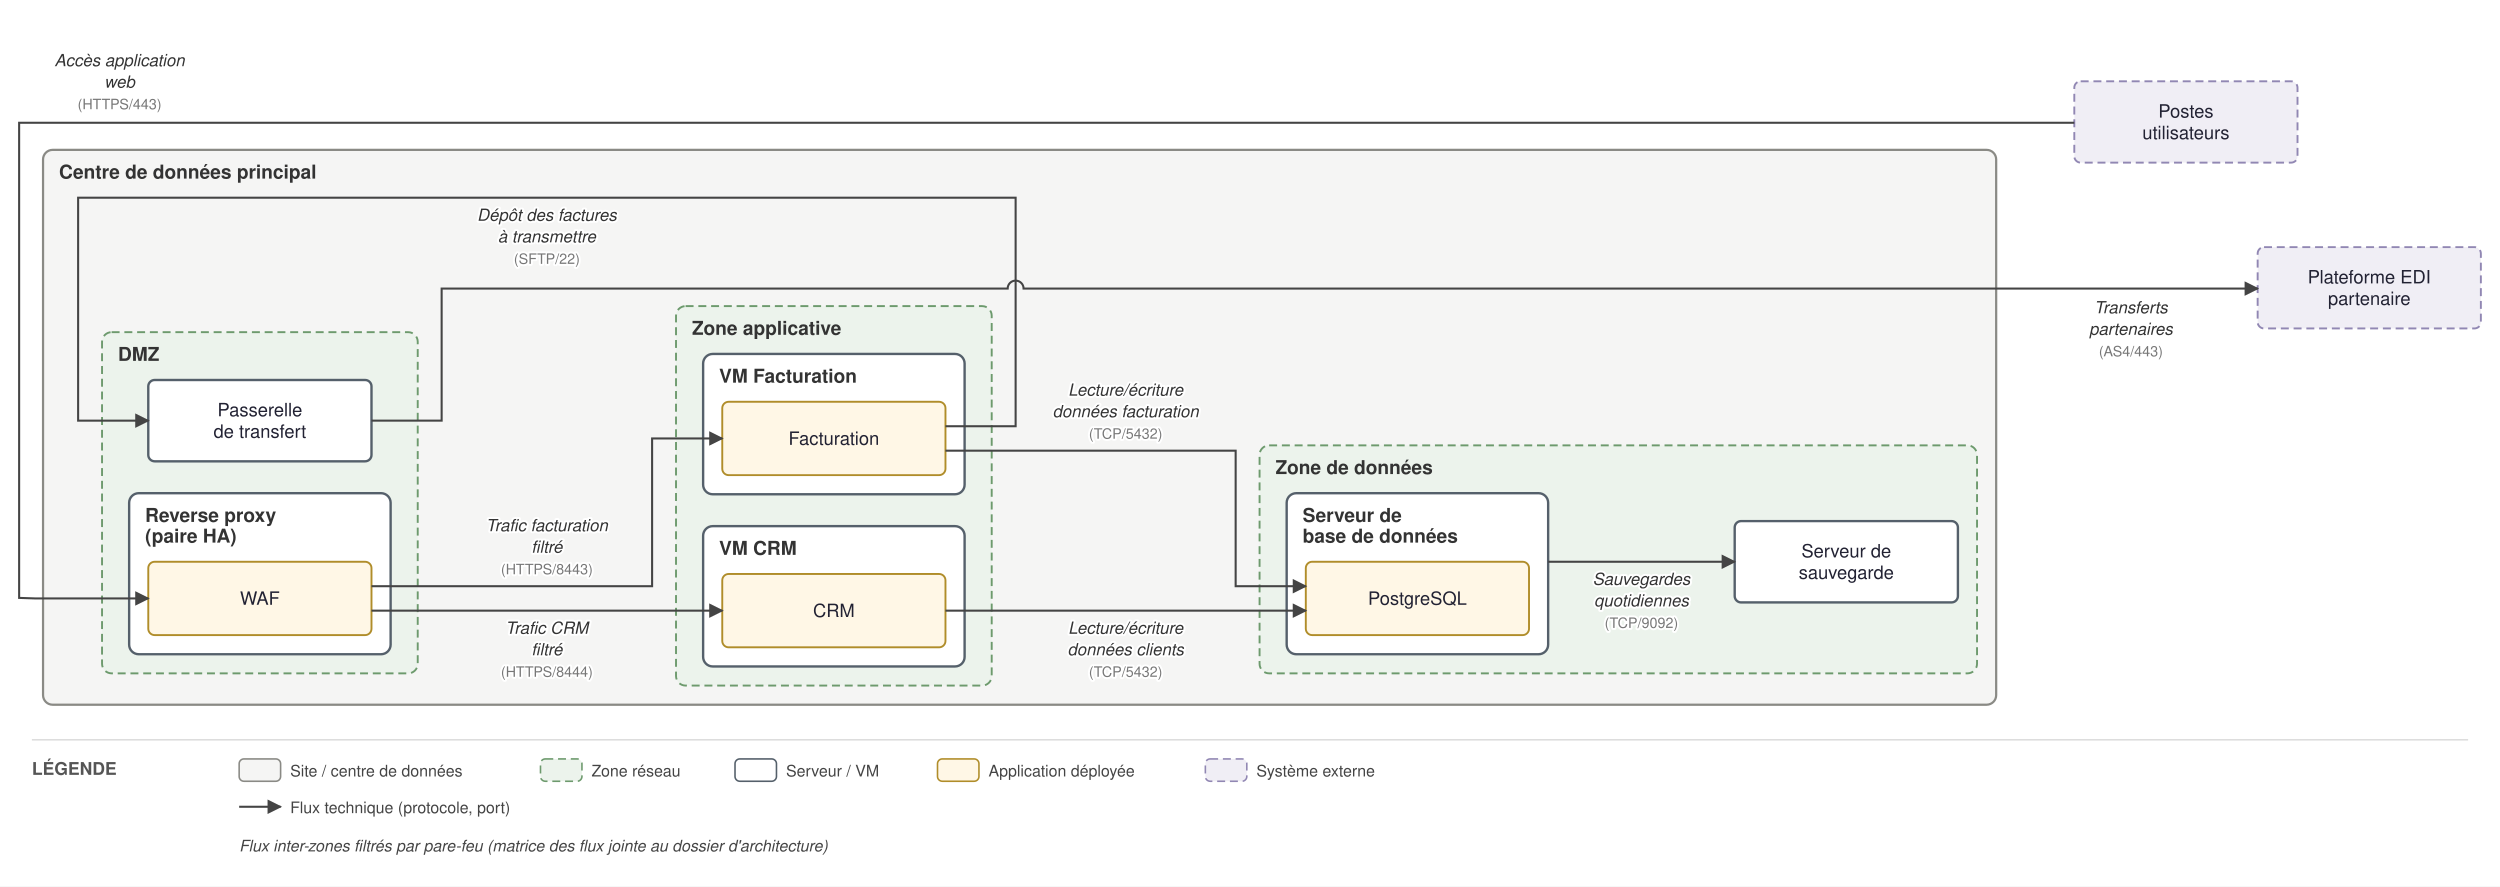
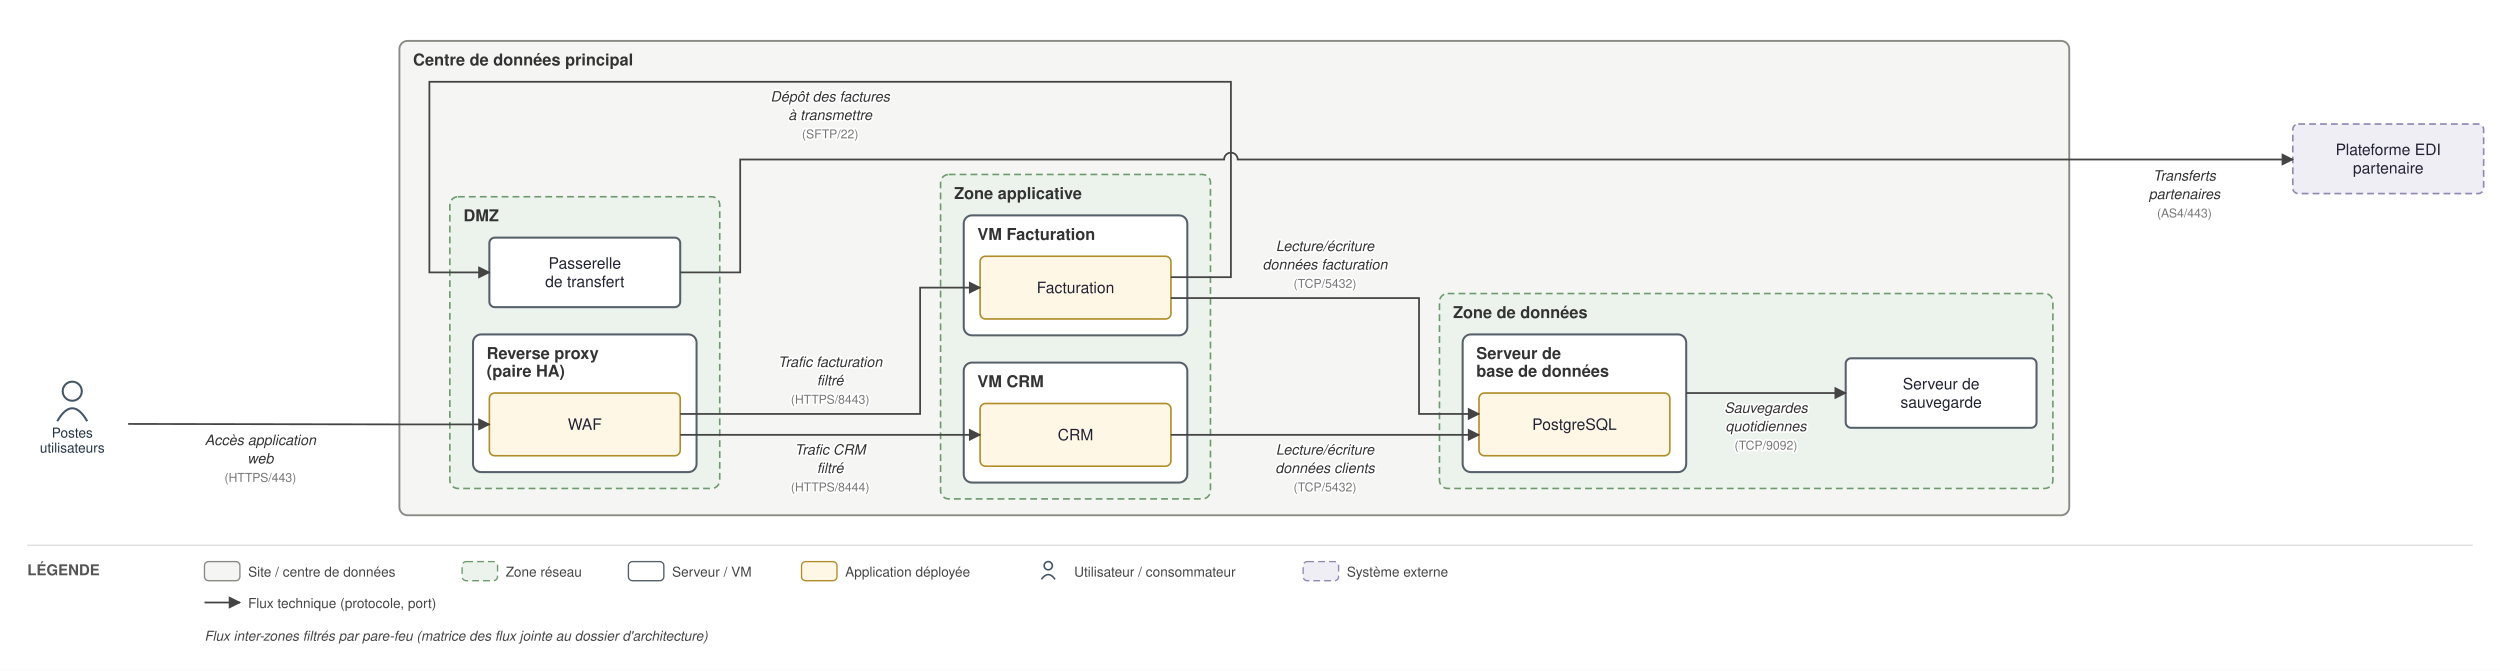
- <svg xmlns="http://www.w3.org/2000/svg" viewBox="0 0 1568 556" font-family="Helvetica,Arial,sans-serif">
+ <svg xmlns="http://www.w3.org/2000/svg" viewBox="0 0 1834 492" font-family="Helvetica,Arial,sans-serif">
  <defs>
    <marker id="arr" viewBox="0 0 10 10" refX="9" refY="5" markerWidth="7" markerHeight="7" orient="auto-start-reverse">
      <path d="M0,0 L10,5 L0,10 z" fill="#444444" />
    </marker>
  </defs>
-   <rect width="1568" height="556" fill="white" />
-   <rect x="27" y="94" width="1225" height="348" rx="6" fill="#f5f5f4" stroke="#8a8a85" stroke-width="1.4" />
-   <text x="37" y="112" font-size="12" font-weight="bold" fill="#333">Centre de données principal</text>
-   <rect x="64" y="208.333" width="198" height="214" rx="6" fill="#ecf3ec" stroke="#6d9a6d" stroke-width="1.2" stroke-dasharray="5 3" />
-   <text x="74" y="226.333" font-size="12" font-weight="bold" fill="#333">DMZ</text>
-   <rect x="81" y="309.333" width="164" height="101" rx="6" fill="#ffffff" stroke="#55606b" stroke-width="1.5" />
-   <text x="91" y="327.333" font-size="12" font-weight="bold" fill="#333">Reverse proxy</text>
-   <text x="91" y="340.333" font-size="12" font-weight="bold" fill="#333">(paire HA)</text>
-   <rect x="424" y="192" width="198" height="238" rx="6" fill="#ecf3ec" stroke="#6d9a6d" stroke-width="1.2" stroke-dasharray="5 3" />
-   <text x="434" y="210" font-size="12" font-weight="bold" fill="#333">Zone applicative</text>
-   <rect x="441" y="222" width="164" height="88" rx="6" fill="#ffffff" stroke="#55606b" stroke-width="1.5" />
-   <text x="451" y="240" font-size="12" font-weight="bold" fill="#333">VM Facturation</text>
-   <rect x="441" y="330" width="164" height="88" rx="6" fill="#ffffff" stroke="#55606b" stroke-width="1.5" />
-   <text x="451" y="348" font-size="12" font-weight="bold" fill="#333">VM CRM</text>
-   <rect x="790" y="279.333" width="450" height="143" rx="6" fill="#ecf3ec" stroke="#6d9a6d" stroke-width="1.2" stroke-dasharray="5 3" />
-   <text x="800" y="297.333" font-size="12" font-weight="bold" fill="#333">Zone de données</text>
-   <rect x="807" y="309.333" width="164" height="101" rx="6" fill="#ffffff" stroke="#55606b" stroke-width="1.5" />
-   <text x="817" y="327.333" font-size="12" font-weight="bold" fill="#333">Serveur de</text>
-   <text x="817" y="340.333" font-size="12" font-weight="bold" fill="#333">base de données</text>
-   <rect x="93" y="352.333" width="140" height="46" rx="4" fill="#fff7e6" stroke="#b08d2a" stroke-width="1.2" />
-   <text x="163" y="379.333" font-size="11.5" text-anchor="middle" fill="#222233">WAF</text>
-   <rect x="93" y="238.333" width="140" height="51" rx="4" fill="#ffffff" stroke="#55606b" stroke-width="1.5" />
-   <text x="163" y="261.083" font-size="11.5" text-anchor="middle" fill="#222233">Passerelle</text>
-   <text x="163" y="274.583" font-size="11.5" text-anchor="middle" fill="#222233">de transfert</text>
-   <rect x="453" y="252" width="140" height="46" rx="4" fill="#fff7e6" stroke="#b08d2a" stroke-width="1.2" />
-   <text x="523" y="279" font-size="11.5" text-anchor="middle" fill="#222233">Facturation</text>
-   <rect x="453" y="360" width="140" height="46" rx="4" fill="#fff7e6" stroke="#b08d2a" stroke-width="1.2" />
-   <text x="523" y="387" font-size="11.5" text-anchor="middle" fill="#222233">CRM</text>
-   <rect x="819" y="352.333" width="140" height="46" rx="4" fill="#fff7e6" stroke="#b08d2a" stroke-width="1.2" />
-   <text x="889" y="379.333" font-size="11.5" text-anchor="middle" fill="#222233">PostgreSQL</text>
-   <rect x="1088" y="326.833" width="140" height="51" rx="4" fill="#ffffff" stroke="#55606b" stroke-width="1.5" />
-   <text x="1158" y="349.583" font-size="11.5" text-anchor="middle" fill="#222233">Serveur de</text>
-   <text x="1158" y="363.083" font-size="11.5" text-anchor="middle" fill="#222233">sauvegarde</text>
-   <rect x="1301" y="51" width="140" height="51" rx="4" fill="#f0eef5" stroke="#9187b3" stroke-width="1.2" stroke-dasharray="5 3" />
-   <text x="1371" y="73.75" font-size="11.5" text-anchor="middle" fill="#222233">Postes</text>
-   <text x="1371" y="87.25" font-size="11.5" text-anchor="middle" fill="#222233">utilisateurs</text>
-   <rect x="1416" y="155" width="140" height="51" rx="4" fill="#f0eef5" stroke="#9187b3" stroke-width="1.2" stroke-dasharray="5 3" />
-   <text x="1486" y="177.75" font-size="11.5" text-anchor="middle" fill="#222233">Plateforme EDI</text>
-   <text x="1486" y="191.25" font-size="11.5" text-anchor="middle" fill="#222233">partenaire</text>
-   <path d="M 1301 77 L 12 77 L 12 375 L 22 375.333 L 93 375.333" fill="none" stroke="#444444" stroke-width="1.3" marker-end="url(#arr)" />
-   <text x="75" y="41.5" font-size="10.5" text-anchor="middle" fill="#333" font-style="italic" stroke="white" stroke-width="2.5" paint-order="stroke" stroke-linejoin="round">Accès application</text>
-   <text x="75" y="55" font-size="10.5" text-anchor="middle" fill="#333" font-style="italic" stroke="white" stroke-width="2.5" paint-order="stroke" stroke-linejoin="round">web</text>
-   <text x="75" y="68.5" font-size="9" text-anchor="middle" fill="#777" stroke="white" stroke-width="2.5" paint-order="stroke" stroke-linejoin="round">(HTTPS/443)</text>
-   <path d="M 233 367.667 L 409 367.667 L 409 275 L 453 275" fill="none" stroke="#444444" stroke-width="1.3" marker-end="url(#arr)" />
-   <text x="343" y="333.167" font-size="10.5" text-anchor="middle" fill="#333" font-style="italic" stroke="white" stroke-width="2.5" paint-order="stroke" stroke-linejoin="round">Trafic facturation</text>
-   <text x="343" y="346.667" font-size="10.5" text-anchor="middle" fill="#333" font-style="italic" stroke="white" stroke-width="2.5" paint-order="stroke" stroke-linejoin="round">filtré</text>
-   <text x="343" y="360.167" font-size="9" text-anchor="middle" fill="#777" stroke="white" stroke-width="2.5" paint-order="stroke" stroke-linejoin="round">(HTTPS/8443)</text>
-   <path d="M 233 383 L 453 383" fill="none" stroke="#444444" stroke-width="1.3" marker-end="url(#arr)" />
-   <text x="343" y="397.5" font-size="10.5" text-anchor="middle" fill="#333" font-style="italic" stroke="white" stroke-width="2.5" paint-order="stroke" stroke-linejoin="round">Trafic CRM</text>
-   <text x="343" y="411" font-size="10.5" text-anchor="middle" fill="#333" font-style="italic" stroke="white" stroke-width="2.5" paint-order="stroke" stroke-linejoin="round">filtré</text>
-   <text x="343" y="424.5" font-size="9" text-anchor="middle" fill="#777" stroke="white" stroke-width="2.5" paint-order="stroke" stroke-linejoin="round">(HTTPS/8444)</text>
-   <path d="M 593 282.667 L 775 282.667 L 775 367.667 L 819 367.667" fill="none" stroke="#444444" stroke-width="1.3" marker-end="url(#arr)" />
-   <text x="706" y="248.167" font-size="10.5" text-anchor="middle" fill="#333" font-style="italic" stroke="white" stroke-width="2.5" paint-order="stroke" stroke-linejoin="round">Lecture/écriture</text>
-   <text x="706" y="261.667" font-size="10.5" text-anchor="middle" fill="#333" font-style="italic" stroke="white" stroke-width="2.5" paint-order="stroke" stroke-linejoin="round">données facturation</text>
-   <text x="706" y="275.167" font-size="9" text-anchor="middle" fill="#777" stroke="white" stroke-width="2.5" paint-order="stroke" stroke-linejoin="round">(TCP/5432)</text>
-   <path d="M 593 383 L 819 383" fill="none" stroke="#444444" stroke-width="1.3" marker-end="url(#arr)" />
-   <text x="706" y="397.5" font-size="10.5" text-anchor="middle" fill="#333" font-style="italic" stroke="white" stroke-width="2.5" paint-order="stroke" stroke-linejoin="round">Lecture/écriture</text>
-   <text x="706" y="411" font-size="10.5" text-anchor="middle" fill="#333" font-style="italic" stroke="white" stroke-width="2.5" paint-order="stroke" stroke-linejoin="round">données clients</text>
-   <text x="706" y="424.5" font-size="9" text-anchor="middle" fill="#777" stroke="white" stroke-width="2.5" paint-order="stroke" stroke-linejoin="round">(TCP/5432)</text>
-   <path d="M 593 267.333 L 637 267.333 L 637 124 L 49 124 L 49 263.833 L 93 263.833" fill="none" stroke="#444444" stroke-width="1.3" marker-end="url(#arr)" />
-   <text x="343" y="138.5" font-size="10.5" text-anchor="middle" fill="#333" font-style="italic" stroke="white" stroke-width="2.5" paint-order="stroke" stroke-linejoin="round">Dépôt des factures</text>
-   <text x="343" y="152" font-size="10.5" text-anchor="middle" fill="#333" font-style="italic" stroke="white" stroke-width="2.5" paint-order="stroke" stroke-linejoin="round">à transmettre</text>
-   <text x="343" y="165.5" font-size="9" text-anchor="middle" fill="#777" stroke="white" stroke-width="2.5" paint-order="stroke" stroke-linejoin="round">(SFTP/22)</text>
-   <path d="M 233 263.833 L 277 263.833 L 277 181 L 632 181 A 5 5 0 0 1 642 181 L 1416 181" fill="none" stroke="#444444" stroke-width="1.3" marker-end="url(#arr)" />
-   <text x="1336.5" y="196.5" font-size="10.5" text-anchor="middle" fill="#333" font-style="italic" stroke="white" stroke-width="2.5" paint-order="stroke" stroke-linejoin="round">Transferts</text>
-   <text x="1336.5" y="210" font-size="10.5" text-anchor="middle" fill="#333" font-style="italic" stroke="white" stroke-width="2.5" paint-order="stroke" stroke-linejoin="round">partenaires</text>
-   <text x="1336.5" y="223.5" font-size="9" text-anchor="middle" fill="#777" stroke="white" stroke-width="2.5" paint-order="stroke" stroke-linejoin="round">(AS4/443)</text>
-   <path d="M 971 352.333 L 1088 352.333" fill="none" stroke="#444444" stroke-width="1.3" marker-end="url(#arr)" />
-   <text x="1029.5" y="366.833" font-size="10.5" text-anchor="middle" fill="#333" font-style="italic" stroke="white" stroke-width="2.5" paint-order="stroke" stroke-linejoin="round">Sauvegardes</text>
-   <text x="1029.5" y="380.333" font-size="10.5" text-anchor="middle" fill="#333" font-style="italic" stroke="white" stroke-width="2.5" paint-order="stroke" stroke-linejoin="round">quotidiennes</text>
-   <text x="1029.5" y="393.833" font-size="9" text-anchor="middle" fill="#777" stroke="white" stroke-width="2.5" paint-order="stroke" stroke-linejoin="round">(TCP/9092)</text>
-   <line x1="20" y1="464" x2="1548" y2="464" stroke="#ddd" stroke-width="1" />
-   <text x="20" y="486" font-size="11" font-weight="bold" fill="#555">LÉGENDE</text>
-   <rect x="150" y="476" width="26" height="14" rx="3" fill="#f5f5f4" stroke="#8a8a85" />
-   <text x="182" y="487" font-size="10" fill="#444">Site / centre de données</text>
-   <rect x="339" y="476" width="26" height="14" rx="3" fill="#ecf3ec" stroke="#6d9a6d" stroke-dasharray="5 3" />
-   <text x="371" y="487" font-size="10" fill="#444">Zone réseau</text>
-   <rect x="461" y="476" width="26" height="14" rx="3" fill="#ffffff" stroke="#55606b" />
-   <text x="493" y="487" font-size="10" fill="#444">Serveur / VM</text>
-   <rect x="588" y="476" width="26" height="14" rx="3" fill="#fff7e6" stroke="#b08d2a" />
-   <text x="620" y="487" font-size="10" fill="#444">Application déployée</text>
-   <rect x="756" y="476" width="26" height="14" rx="3" fill="#f0eef5" stroke="#9187b3" stroke-dasharray="5 3" />
-   <text x="788" y="487" font-size="10" fill="#444">Système externe</text>
-   <line x1="150" y1="506" x2="176" y2="506" stroke="#444444" stroke-width="1.3" marker-end="url(#arr)" />
-   <text x="182" y="510" font-size="10" fill="#444">Flux technique (protocole, port)</text>
-   <text x="150" y="534" font-size="10" fill="#444" font-style="italic">Flux inter-zones filtrés par pare-feu (matrice des flux jointe au dossier d'architecture)</text>
+   <rect width="1834" height="492" fill="white" />
+   <rect x="293" y="30" width="1225" height="348" rx="6" fill="#f5f5f4" stroke="#8a8a85" stroke-width="1.4" />
+   <text x="303" y="48" font-size="12" font-weight="bold" fill="#333">Centre de données principal</text>
+   <rect x="330" y="144.333" width="198" height="214" rx="6" fill="#ecf3ec" stroke="#6d9a6d" stroke-width="1.2" stroke-dasharray="5 3" />
+   <text x="340" y="162.333" font-size="12" font-weight="bold" fill="#333">DMZ</text>
+   <rect x="347" y="245.333" width="164" height="101" rx="6" fill="#ffffff" stroke="#55606b" stroke-width="1.5" />
+   <text x="357" y="263.333" font-size="12" font-weight="bold" fill="#333">Reverse proxy</text>
+   <text x="357" y="276.333" font-size="12" font-weight="bold" fill="#333">(paire HA)</text>
+   <rect x="690" y="128" width="198" height="238" rx="6" fill="#ecf3ec" stroke="#6d9a6d" stroke-width="1.2" stroke-dasharray="5 3" />
+   <text x="700" y="146" font-size="12" font-weight="bold" fill="#333">Zone applicative</text>
+   <rect x="707" y="158" width="164" height="88" rx="6" fill="#ffffff" stroke="#55606b" stroke-width="1.5" />
+   <text x="717" y="176" font-size="12" font-weight="bold" fill="#333">VM Facturation</text>
+   <rect x="707" y="266" width="164" height="88" rx="6" fill="#ffffff" stroke="#55606b" stroke-width="1.5" />
+   <text x="717" y="284" font-size="12" font-weight="bold" fill="#333">VM CRM</text>
+   <rect x="1056" y="215.333" width="450" height="143" rx="6" fill="#ecf3ec" stroke="#6d9a6d" stroke-width="1.2" stroke-dasharray="5 3" />
+   <text x="1066" y="233.333" font-size="12" font-weight="bold" fill="#333">Zone de données</text>
+   <rect x="1073" y="245.333" width="164" height="101" rx="6" fill="#ffffff" stroke="#55606b" stroke-width="1.5" />
+   <text x="1083" y="263.333" font-size="12" font-weight="bold" fill="#333">Serveur de</text>
+   <text x="1083" y="276.333" font-size="12" font-weight="bold" fill="#333">base de données</text>
+   <rect x="359" y="288.333" width="140" height="46" rx="4" fill="#fff7e6" stroke="#b08d2a" stroke-width="1.2" />
+   <text x="429" y="315.333" font-size="11.5" text-anchor="middle" fill="#222233">WAF</text>
+   <rect x="359" y="174.333" width="140" height="51" rx="4" fill="#ffffff" stroke="#55606b" stroke-width="1.5" />
+   <text x="429" y="197.083" font-size="11.5" text-anchor="middle" fill="#222233">Passerelle</text>
+   <text x="429" y="210.583" font-size="11.5" text-anchor="middle" fill="#222233">de transfert</text>
+   <rect x="719" y="188" width="140" height="46" rx="4" fill="#fff7e6" stroke="#b08d2a" stroke-width="1.2" />
+   <text x="789" y="215" font-size="11.5" text-anchor="middle" fill="#222233">Facturation</text>
+   <rect x="719" y="296" width="140" height="46" rx="4" fill="#fff7e6" stroke="#b08d2a" stroke-width="1.2" />
+   <text x="789" y="323" font-size="11.5" text-anchor="middle" fill="#222233">CRM</text>
+   <rect x="1085" y="288.333" width="140" height="46" rx="4" fill="#fff7e6" stroke="#b08d2a" stroke-width="1.2" />
+   <text x="1155" y="315.333" font-size="11.5" text-anchor="middle" fill="#222233">PostgreSQL</text>
+   <rect x="1354" y="262.833" width="140" height="51" rx="4" fill="#ffffff" stroke="#55606b" stroke-width="1.5" />
+   <text x="1424" y="285.583" font-size="11.5" text-anchor="middle" fill="#222233">Serveur de</text>
+   <text x="1424" y="299.083" font-size="11.5" text-anchor="middle" fill="#222233">sauvegarde</text>
+   <circle cx="53" cy="287" r="7" fill="none" stroke="#445566" stroke-width="1.5" />
+   <path d="M 42 309 q 11 -19 22 0" fill="none" stroke="#445566" stroke-width="1.5" />
+   <text x="53" y="321" font-size="10" text-anchor="middle" fill="#223344">Postes</text>
+   <text x="53" y="332" font-size="10" text-anchor="middle" fill="#223344">utilisateurs</text>
+   <rect x="1682" y="91" width="140" height="51" rx="4" fill="#f0eef5" stroke="#9187b3" stroke-width="1.2" stroke-dasharray="5 3" />
+   <text x="1752" y="113.75" font-size="11.5" text-anchor="middle" fill="#222233">Plateforme EDI</text>
+   <text x="1752" y="127.25" font-size="11.5" text-anchor="middle" fill="#222233">partenaire</text>
+   <path d="M 94 311 L 288 311.333 L 359 311.333" fill="none" stroke="#444444" stroke-width="1.3" marker-end="url(#arr)" />
+   <text x="191" y="326.5" font-size="10.5" text-anchor="middle" fill="#333" font-style="italic" stroke="white" stroke-width="2.5" paint-order="stroke" stroke-linejoin="round">Accès application</text>
+   <text x="191" y="340" font-size="10.5" text-anchor="middle" fill="#333" font-style="italic" stroke="white" stroke-width="2.5" paint-order="stroke" stroke-linejoin="round">web</text>
+   <text x="191" y="353.5" font-size="9" text-anchor="middle" fill="#777" stroke="white" stroke-width="2.5" paint-order="stroke" stroke-linejoin="round">(HTTPS/443)</text>
+   <path d="M 499 303.667 L 675 303.667 L 675 211 L 719 211" fill="none" stroke="#444444" stroke-width="1.3" marker-end="url(#arr)" />
+   <text x="609" y="269.167" font-size="10.5" text-anchor="middle" fill="#333" font-style="italic" stroke="white" stroke-width="2.5" paint-order="stroke" stroke-linejoin="round">Trafic facturation</text>
+   <text x="609" y="282.667" font-size="10.5" text-anchor="middle" fill="#333" font-style="italic" stroke="white" stroke-width="2.5" paint-order="stroke" stroke-linejoin="round">filtré</text>
+   <text x="609" y="296.167" font-size="9" text-anchor="middle" fill="#777" stroke="white" stroke-width="2.5" paint-order="stroke" stroke-linejoin="round">(HTTPS/8443)</text>
+   <path d="M 499 319 L 719 319" fill="none" stroke="#444444" stroke-width="1.3" marker-end="url(#arr)" />
+   <text x="609" y="333.5" font-size="10.5" text-anchor="middle" fill="#333" font-style="italic" stroke="white" stroke-width="2.5" paint-order="stroke" stroke-linejoin="round">Trafic CRM</text>
+   <text x="609" y="347" font-size="10.5" text-anchor="middle" fill="#333" font-style="italic" stroke="white" stroke-width="2.5" paint-order="stroke" stroke-linejoin="round">filtré</text>
+   <text x="609" y="360.5" font-size="9" text-anchor="middle" fill="#777" stroke="white" stroke-width="2.5" paint-order="stroke" stroke-linejoin="round">(HTTPS/8444)</text>
+   <path d="M 859 218.667 L 1041 218.667 L 1041 303.667 L 1085 303.667" fill="none" stroke="#444444" stroke-width="1.3" marker-end="url(#arr)" />
+   <text x="972" y="184.167" font-size="10.5" text-anchor="middle" fill="#333" font-style="italic" stroke="white" stroke-width="2.5" paint-order="stroke" stroke-linejoin="round">Lecture/écriture</text>
+   <text x="972" y="197.667" font-size="10.5" text-anchor="middle" fill="#333" font-style="italic" stroke="white" stroke-width="2.5" paint-order="stroke" stroke-linejoin="round">données facturation</text>
+   <text x="972" y="211.167" font-size="9" text-anchor="middle" fill="#777" stroke="white" stroke-width="2.5" paint-order="stroke" stroke-linejoin="round">(TCP/5432)</text>
+   <path d="M 859 319 L 1085 319" fill="none" stroke="#444444" stroke-width="1.3" marker-end="url(#arr)" />
+   <text x="972" y="333.5" font-size="10.5" text-anchor="middle" fill="#333" font-style="italic" stroke="white" stroke-width="2.5" paint-order="stroke" stroke-linejoin="round">Lecture/écriture</text>
+   <text x="972" y="347" font-size="10.5" text-anchor="middle" fill="#333" font-style="italic" stroke="white" stroke-width="2.5" paint-order="stroke" stroke-linejoin="round">données clients</text>
+   <text x="972" y="360.5" font-size="9" text-anchor="middle" fill="#777" stroke="white" stroke-width="2.5" paint-order="stroke" stroke-linejoin="round">(TCP/5432)</text>
+   <path d="M 859 203.333 L 903 203.333 L 903 60 L 315 60 L 315 199.833 L 359 199.833" fill="none" stroke="#444444" stroke-width="1.3" marker-end="url(#arr)" />
+   <text x="609" y="74.5" font-size="10.5" text-anchor="middle" fill="#333" font-style="italic" stroke="white" stroke-width="2.5" paint-order="stroke" stroke-linejoin="round">Dépôt des factures</text>
+   <text x="609" y="88" font-size="10.5" text-anchor="middle" fill="#333" font-style="italic" stroke="white" stroke-width="2.5" paint-order="stroke" stroke-linejoin="round">à transmettre</text>
+   <text x="609" y="101.5" font-size="9" text-anchor="middle" fill="#777" stroke="white" stroke-width="2.5" paint-order="stroke" stroke-linejoin="round">(SFTP/22)</text>
+   <path d="M 499 199.833 L 543 199.833 L 543 117 L 898 117 A 5 5 0 0 1 908 117 L 1682 117" fill="none" stroke="#444444" stroke-width="1.3" marker-end="url(#arr)" />
+   <text x="1602.5" y="132.5" font-size="10.5" text-anchor="middle" fill="#333" font-style="italic" stroke="white" stroke-width="2.5" paint-order="stroke" stroke-linejoin="round">Transferts</text>
+   <text x="1602.5" y="146" font-size="10.5" text-anchor="middle" fill="#333" font-style="italic" stroke="white" stroke-width="2.5" paint-order="stroke" stroke-linejoin="round">partenaires</text>
+   <text x="1602.5" y="159.5" font-size="9" text-anchor="middle" fill="#777" stroke="white" stroke-width="2.5" paint-order="stroke" stroke-linejoin="round">(AS4/443)</text>
+   <path d="M 1237 288.333 L 1354 288.333" fill="none" stroke="#444444" stroke-width="1.3" marker-end="url(#arr)" />
+   <text x="1295.5" y="302.833" font-size="10.5" text-anchor="middle" fill="#333" font-style="italic" stroke="white" stroke-width="2.5" paint-order="stroke" stroke-linejoin="round">Sauvegardes</text>
+   <text x="1295.5" y="316.333" font-size="10.5" text-anchor="middle" fill="#333" font-style="italic" stroke="white" stroke-width="2.5" paint-order="stroke" stroke-linejoin="round">quotidiennes</text>
+   <text x="1295.5" y="329.833" font-size="9" text-anchor="middle" fill="#777" stroke="white" stroke-width="2.5" paint-order="stroke" stroke-linejoin="round">(TCP/9092)</text>
+   <line x1="20" y1="400" x2="1814" y2="400" stroke="#ddd" stroke-width="1" />
+   <text x="20" y="422" font-size="11" font-weight="bold" fill="#555">LÉGENDE</text>
+   <rect x="150" y="412" width="26" height="14" rx="3" fill="#f5f5f4" stroke="#8a8a85" />
+   <text x="182" y="423" font-size="10" fill="#444">Site / centre de données</text>
+   <rect x="339" y="412" width="26" height="14" rx="3" fill="#ecf3ec" stroke="#6d9a6d" stroke-dasharray="5 3" />
+   <text x="371" y="423" font-size="10" fill="#444">Zone réseau</text>
+   <rect x="461" y="412" width="26" height="14" rx="3" fill="#ffffff" stroke="#55606b" />
+   <text x="493" y="423" font-size="10" fill="#444">Serveur / VM</text>
+   <rect x="588" y="412" width="26" height="14" rx="3" fill="#fff7e6" stroke="#b08d2a" />
+   <text x="620" y="423" font-size="10" fill="#444">Application déployée</text>
+   <circle cx="769" cy="415" r="3" fill="none" stroke="#445566" stroke-width="1.2" />
+   <path d="M 764 425 q 5 -7 10 0" fill="none" stroke="#445566" stroke-width="1.2" />
+   <text x="788" y="423" font-size="10" fill="#444">Utilisateur / consommateur</text>
+   <rect x="956" y="412" width="26" height="14" rx="3" fill="#f0eef5" stroke="#9187b3" stroke-dasharray="5 3" />
+   <text x="988" y="423" font-size="10" fill="#444">Système externe</text>
+   <line x1="150" y1="442" x2="176" y2="442" stroke="#444444" stroke-width="1.3" marker-end="url(#arr)" />
+   <text x="182" y="446" font-size="10" fill="#444">Flux technique (protocole, port)</text>
+   <text x="150" y="470" font-size="10" fill="#444" font-style="italic">Flux inter-zones filtrés par pare-feu (matrice des flux jointe au dossier d'architecture)</text>
</svg>
